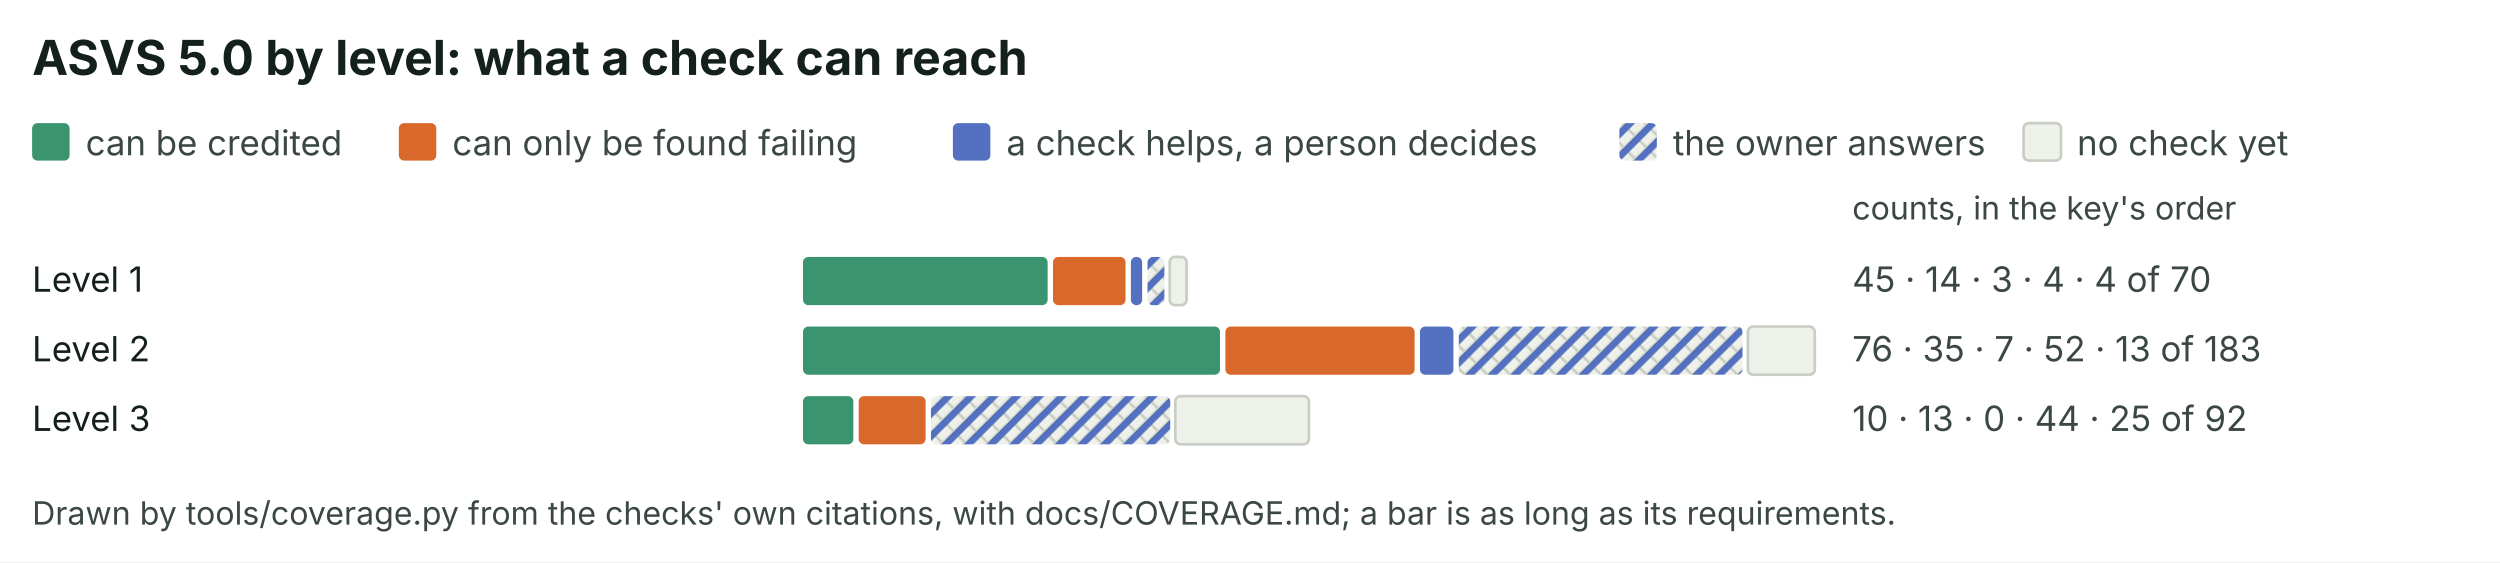
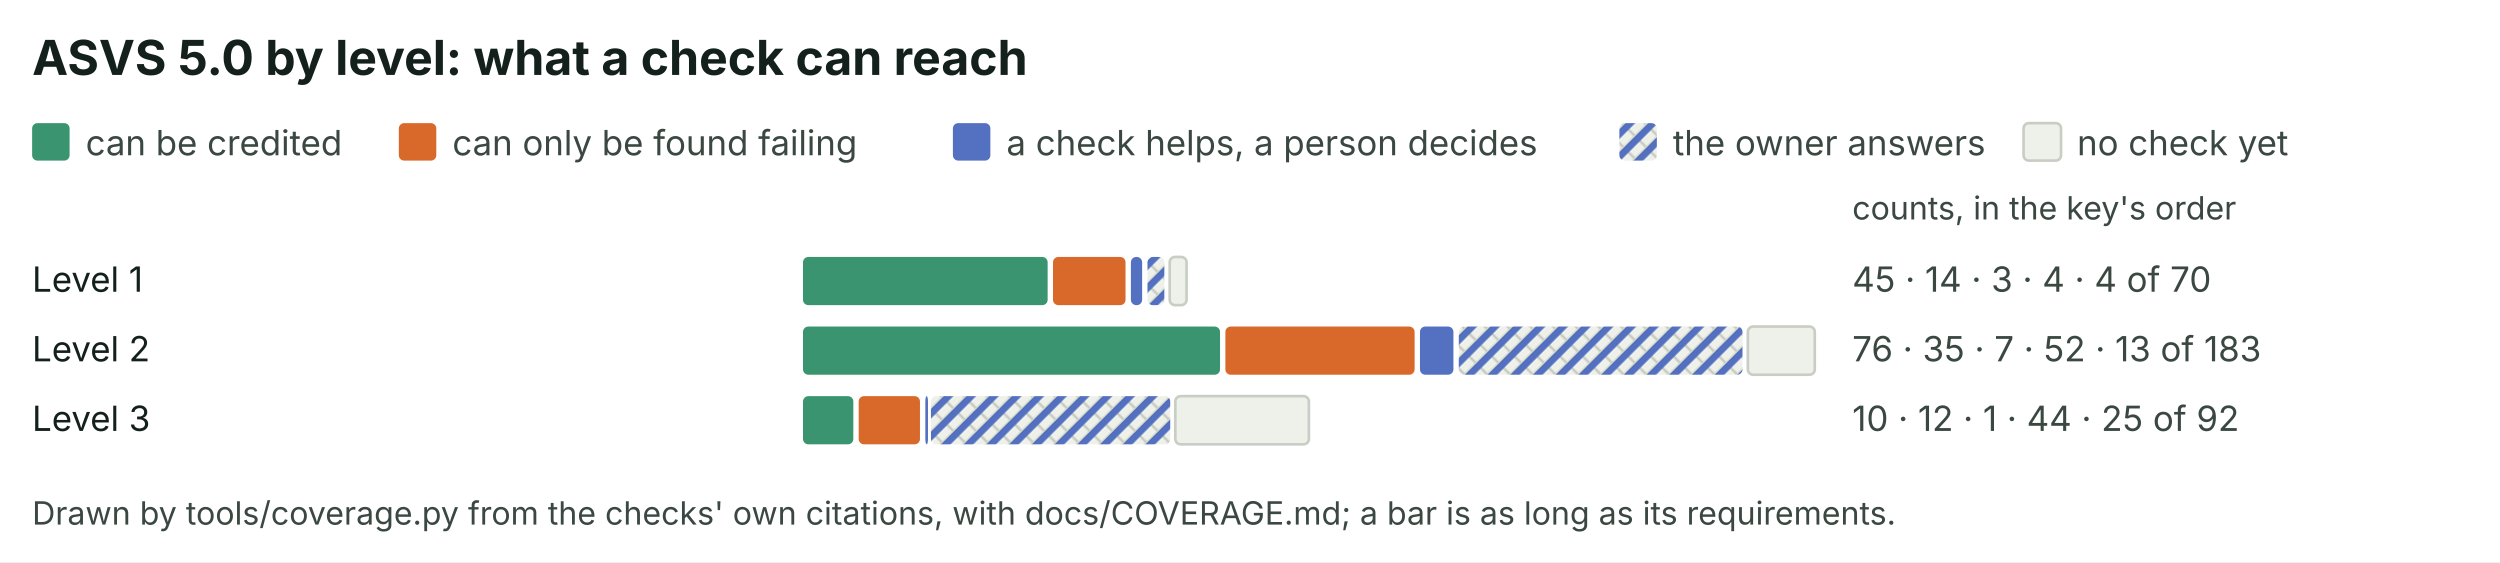
<svg xmlns="http://www.w3.org/2000/svg" viewBox="0 0 934 210" width="934" height="210" role="img" aria-labelledby="t d" font-family="Atkinson Hyperlegible, -apple-system, Segoe UI, sans-serif">
  <style>.bg{fill:#FFFFFF}.ink{fill:#14201C}.soft{fill:#3B4842}.none{fill:#EEF0EA;stroke:#C9CEC4}@media (prefers-color-scheme: dark){.bg{fill:#14201C}.ink{fill:#F3F4EF}.soft{fill:#C9CEC4}.none{fill:#182A23;stroke:#3B4842}}</style>
  <defs>
    <pattern id="owner" width="6" height="6" patternUnits="userSpaceOnUse" patternTransform="rotate(45)">
      <rect class="none" width="6" height="6" />
      <rect width="2.5" height="6" fill="#5470C0" />
    </pattern>
  </defs>
  <rect class="bg" width="934" height="210" />
  <text class="ink" x="12" y="28" font-size="18" font-weight="700">ASVS 5.0 by level: what a check can reach</text>
  <rect fill="#3A9470" x="12" y="46" width="14" height="14" rx="2" />
  <text class="soft" x="32" y="58" font-size="13">can be credited</text>
  <rect fill="#D9692B" x="149" y="46" width="14" height="14" rx="2" />
  <text class="soft" x="169" y="58" font-size="13">can only be found failing</text>
  <rect fill="#5470C0" x="356" y="46" width="14" height="14" rx="2" />
  <text class="soft" x="376" y="58" font-size="13">a check helps, a person decides</text>
  <rect fill="url(#owner)" x="605" y="46" width="14" height="14" rx="2" />
  <text class="soft" x="625" y="58" font-size="13">the owner answers</text>
  <rect class="none" x="756" y="46" width="14" height="14" rx="2" />
  <text class="soft" x="776" y="58" font-size="13">no check yet</text>
  <text class="soft" x="692" y="82" font-size="12">counts, in the key's order</text>
  <text class="ink" x="12" y="109" font-size="13">Level 1</text>
  <rect fill="#3A9470" x="300.0" y="96" width="91.4" height="18" rx="2" />
  <rect fill="#D9692B" x="393.4" y="96" width="27.1" height="18" rx="2" />
  <rect fill="#5470C0" x="422.5" y="96" width="4.2" height="18" rx="2" />
  <rect fill="url(#owner)" x="428.7" y="96" width="6.3" height="18" rx="2" />
  <rect class="none" x="437.0" y="96" width="6.3" height="18" rx="2" />
  <text class="soft" x="692" y="109" font-size="13">45 · 14 · 3 · 4 · 4  of 70</text>
  <text class="ink" x="12" y="135" font-size="13">Level 2</text>
  <rect fill="#3A9470" x="300.0" y="122" width="155.8" height="18" rx="2" />
  <rect fill="#D9692B" x="457.8" y="122" width="70.7" height="18" rx="2" />
  <rect fill="#5470C0" x="530.5" y="122" width="12.5" height="18" rx="2" />
  <rect fill="url(#owner)" x="545.0" y="122" width="106.0" height="18" rx="2" />
  <rect class="none" x="653.0" y="122" width="25.0" height="18" rx="2" />
  <text class="soft" x="692" y="135" font-size="13">76 · 35 · 7 · 52 · 13  of 183</text>
  <text class="ink" x="12" y="161" font-size="13">Level 3</text>
  <rect fill="#3A9470" x="300.0" y="148" width="18.8" height="18" rx="2" />
-   <rect fill="#D9692B" x="320.8" y="148" width="25.0" height="18" rx="2" />
+   <rect fill="#D9692B" x="320.8" y="148" width="22.9" height="18" rx="2" />
+   <rect fill="#5470C0" x="345.7" y="148" width="1.0" height="18" rx="2" />
  <rect fill="url(#owner)" x="347.8" y="148" width="89.4" height="18" rx="2" />
  <rect class="none" x="439.1" y="148" width="49.9" height="18" rx="2" />
-   <text class="soft" x="692" y="161" font-size="13">10 · 13 · 0 · 44 · 25  of 92</text>
+   <text class="soft" x="692" y="161" font-size="13">10 · 12 · 1 · 44 · 25  of 92</text>
  <text class="soft" x="12" y="196" font-size="12">Drawn by tools/coverage.py from the checks' own citations, with docs/COVERAGE.md; a bar is as long as its requirements.</text>
</svg>
